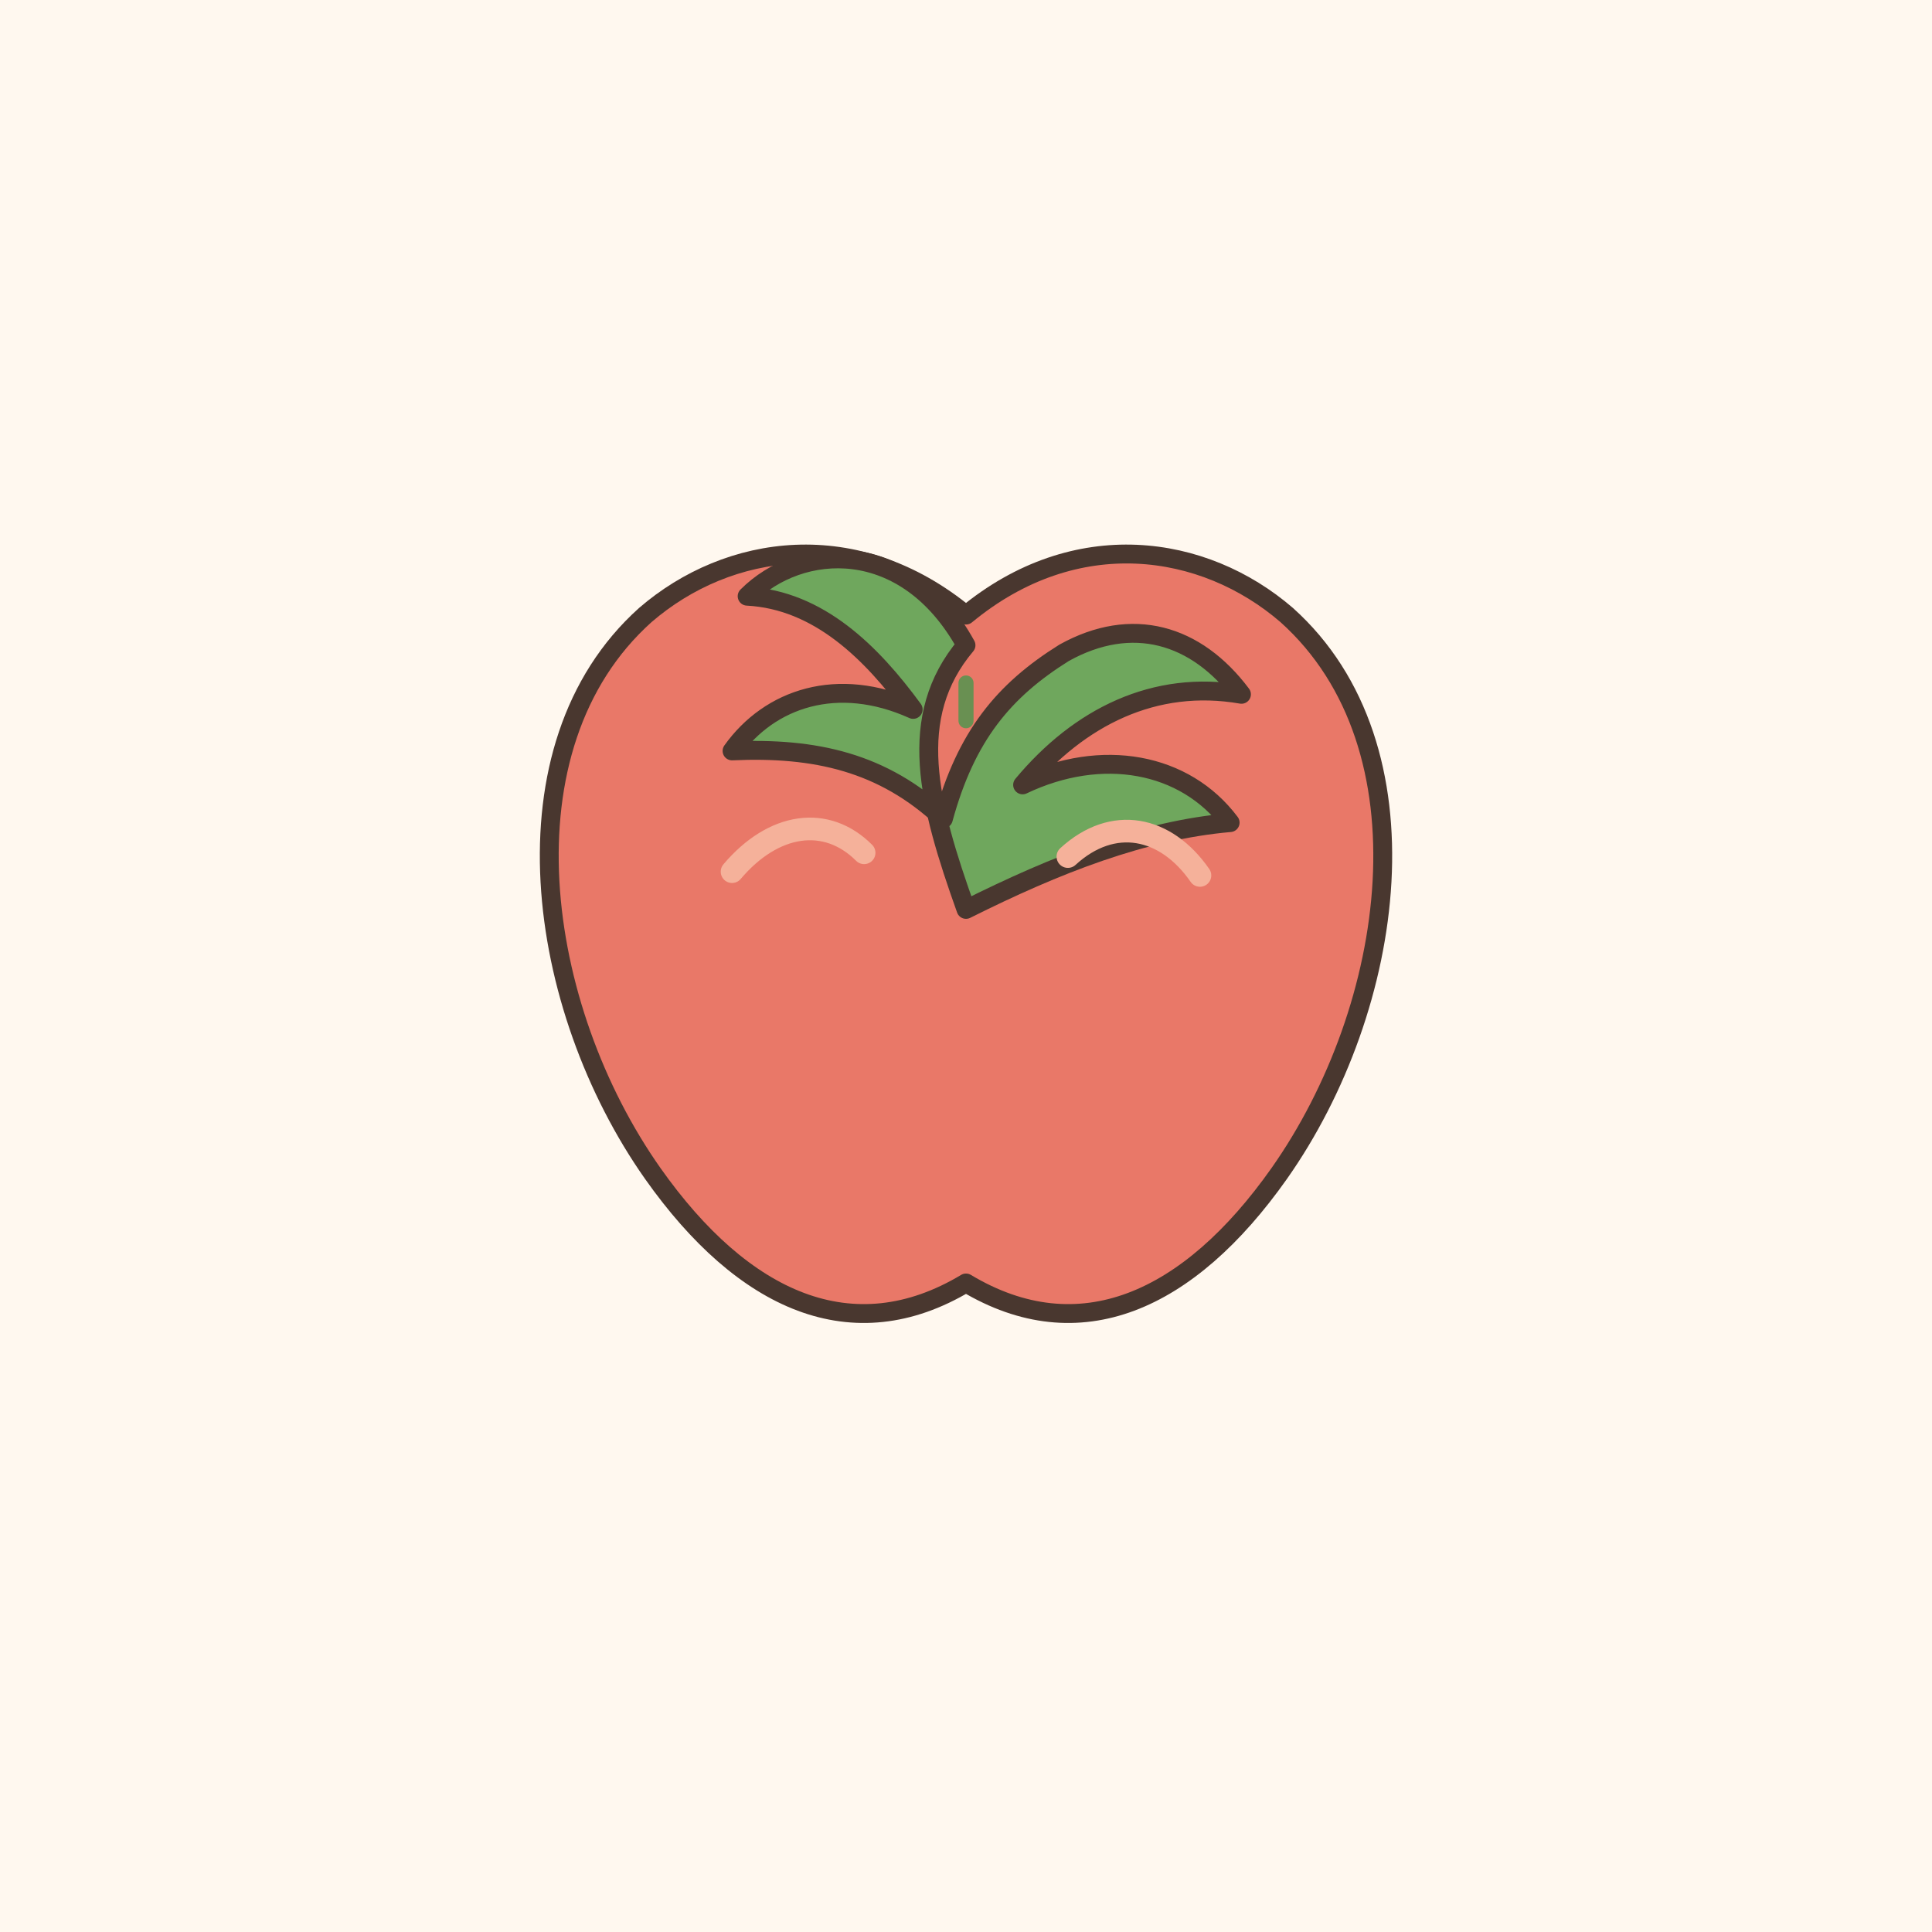
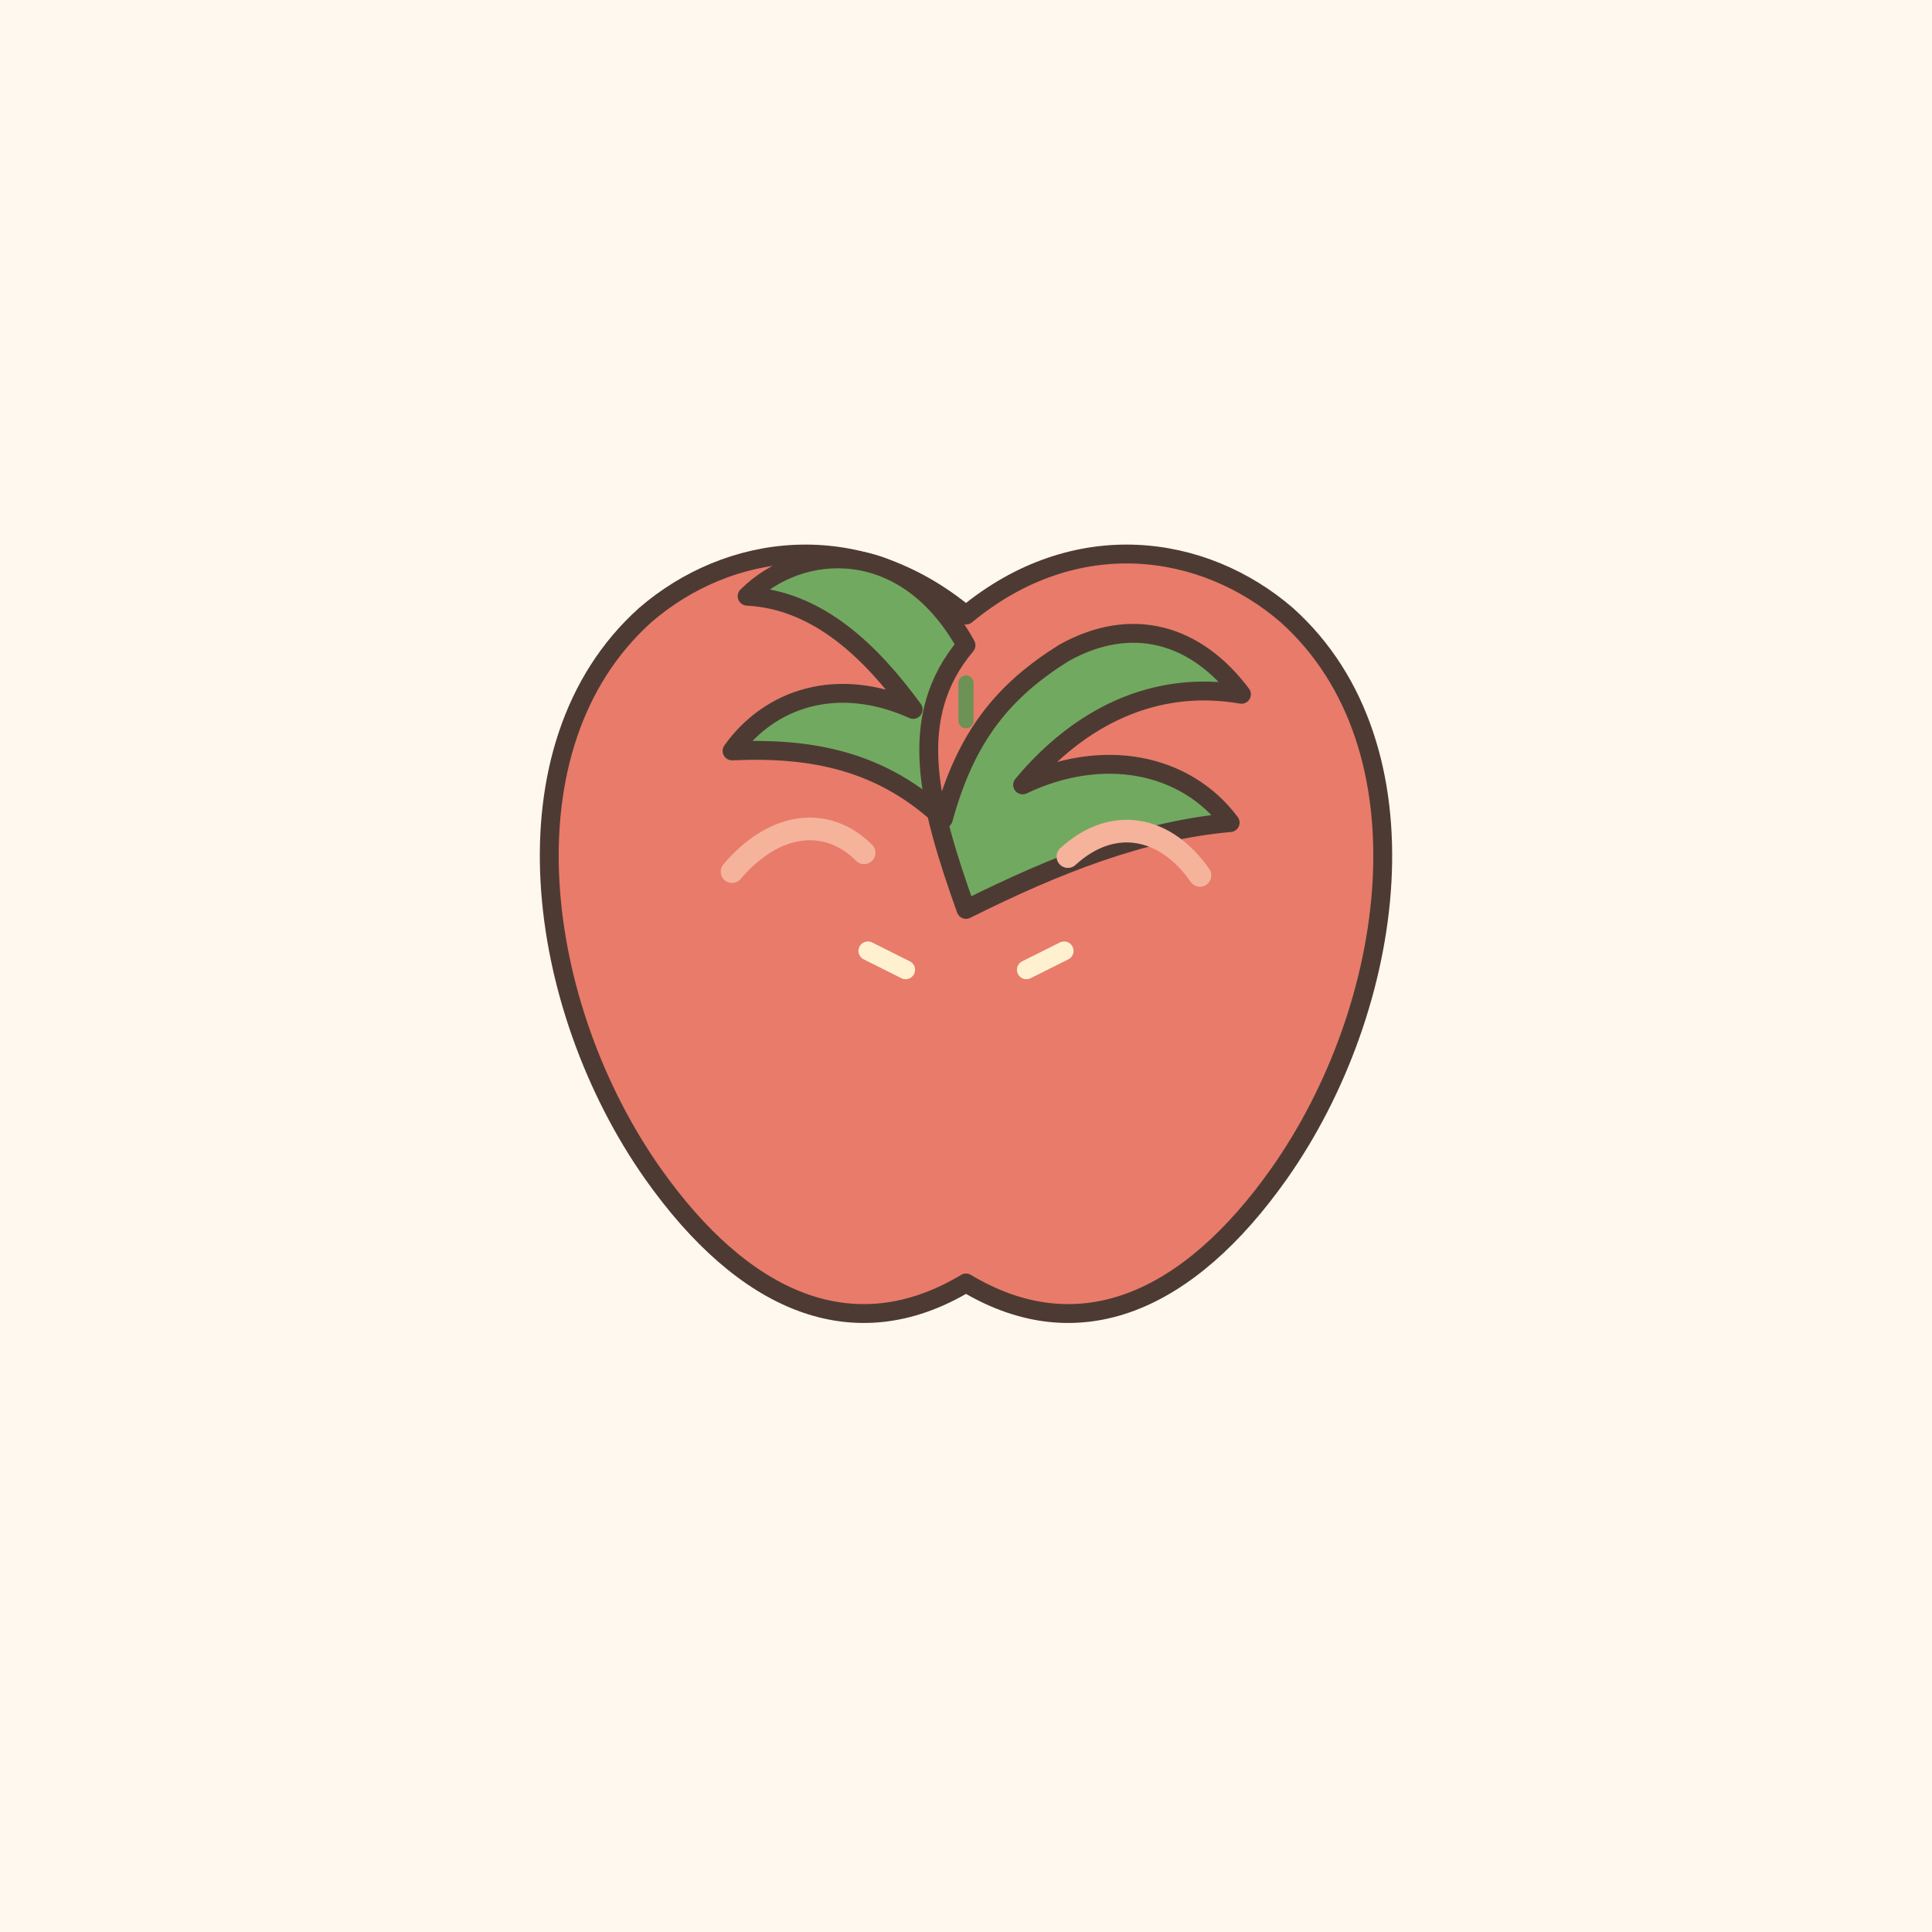
<svg xmlns="http://www.w3.org/2000/svg" width="512" height="512" viewBox="0 0 512 512">
  <rect width="512" height="512" fill="#FFF8EF" />
-   <g>
+   <g opacity="0.98">
    <path d="M256 163 C227 139 193 144 171 163 C132 198 142 267 173 311 C197 345 226 358 256 340 C286 358 315 345 339 311 C370 267 380 198 341 163 C319 144 285 139 256 163 Z" fill="#E97868" stroke="#49372F" stroke-width="5" stroke-linecap="round" stroke-linejoin="round" />
    <path d="M256 171 C240 142 212 144 198 158 C217 159 231 173 242 188 C222 179 204 185 194 199 C216 198 234 202 250 217 C256 195 266 183 282 173 C300 163 317 168 329 184 C306 180 286 190 271 208 C292 198 314 202 326 218 C303 220 280 229 256 241 C246 213 240 190 256 171 Z" fill="#6FA75D" stroke="#49372F" stroke-width="5" stroke-linecap="round" stroke-linejoin="round" />
    <path d="M194 231 C205 218 219 216 229 226 M283 227 C295 216 309 219 318 232" fill="none" stroke="#F5B19A" stroke-width="6" stroke-linecap="round" stroke-linejoin="round" />
+     <path d="M230 252 L240 257 M272 257 L282 252" fill="none" stroke="#FFF1CF" stroke-width="5" stroke-linecap="round" stroke-linejoin="round" />
    <path d="M256 181 V191" fill="none" stroke="#699052" stroke-width="4" stroke-linecap="round" stroke-linejoin="round" />
  </g>
</svg>
